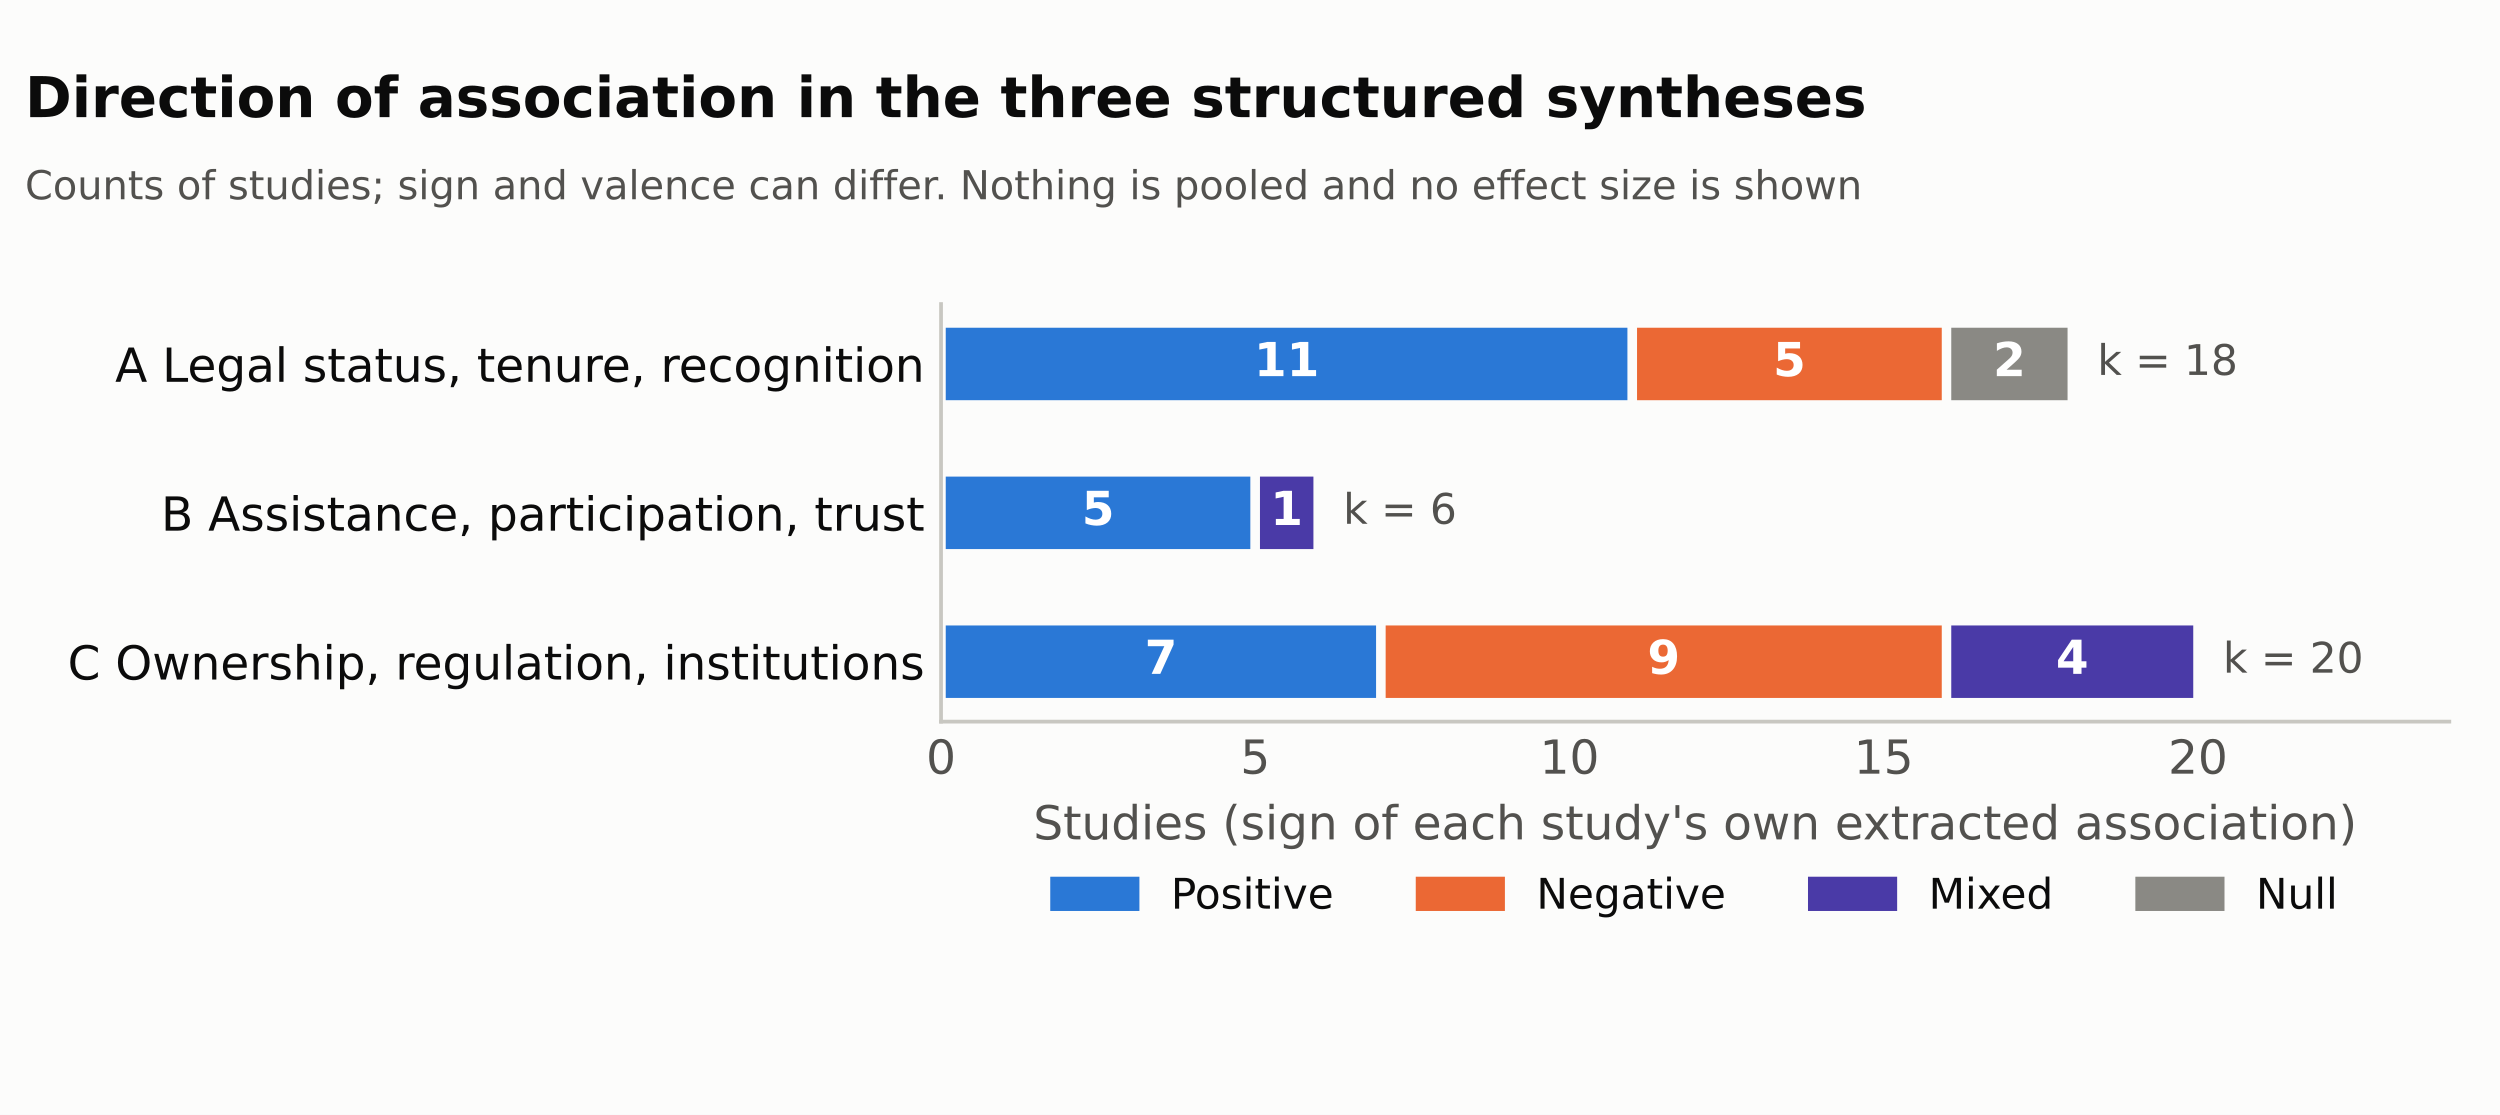
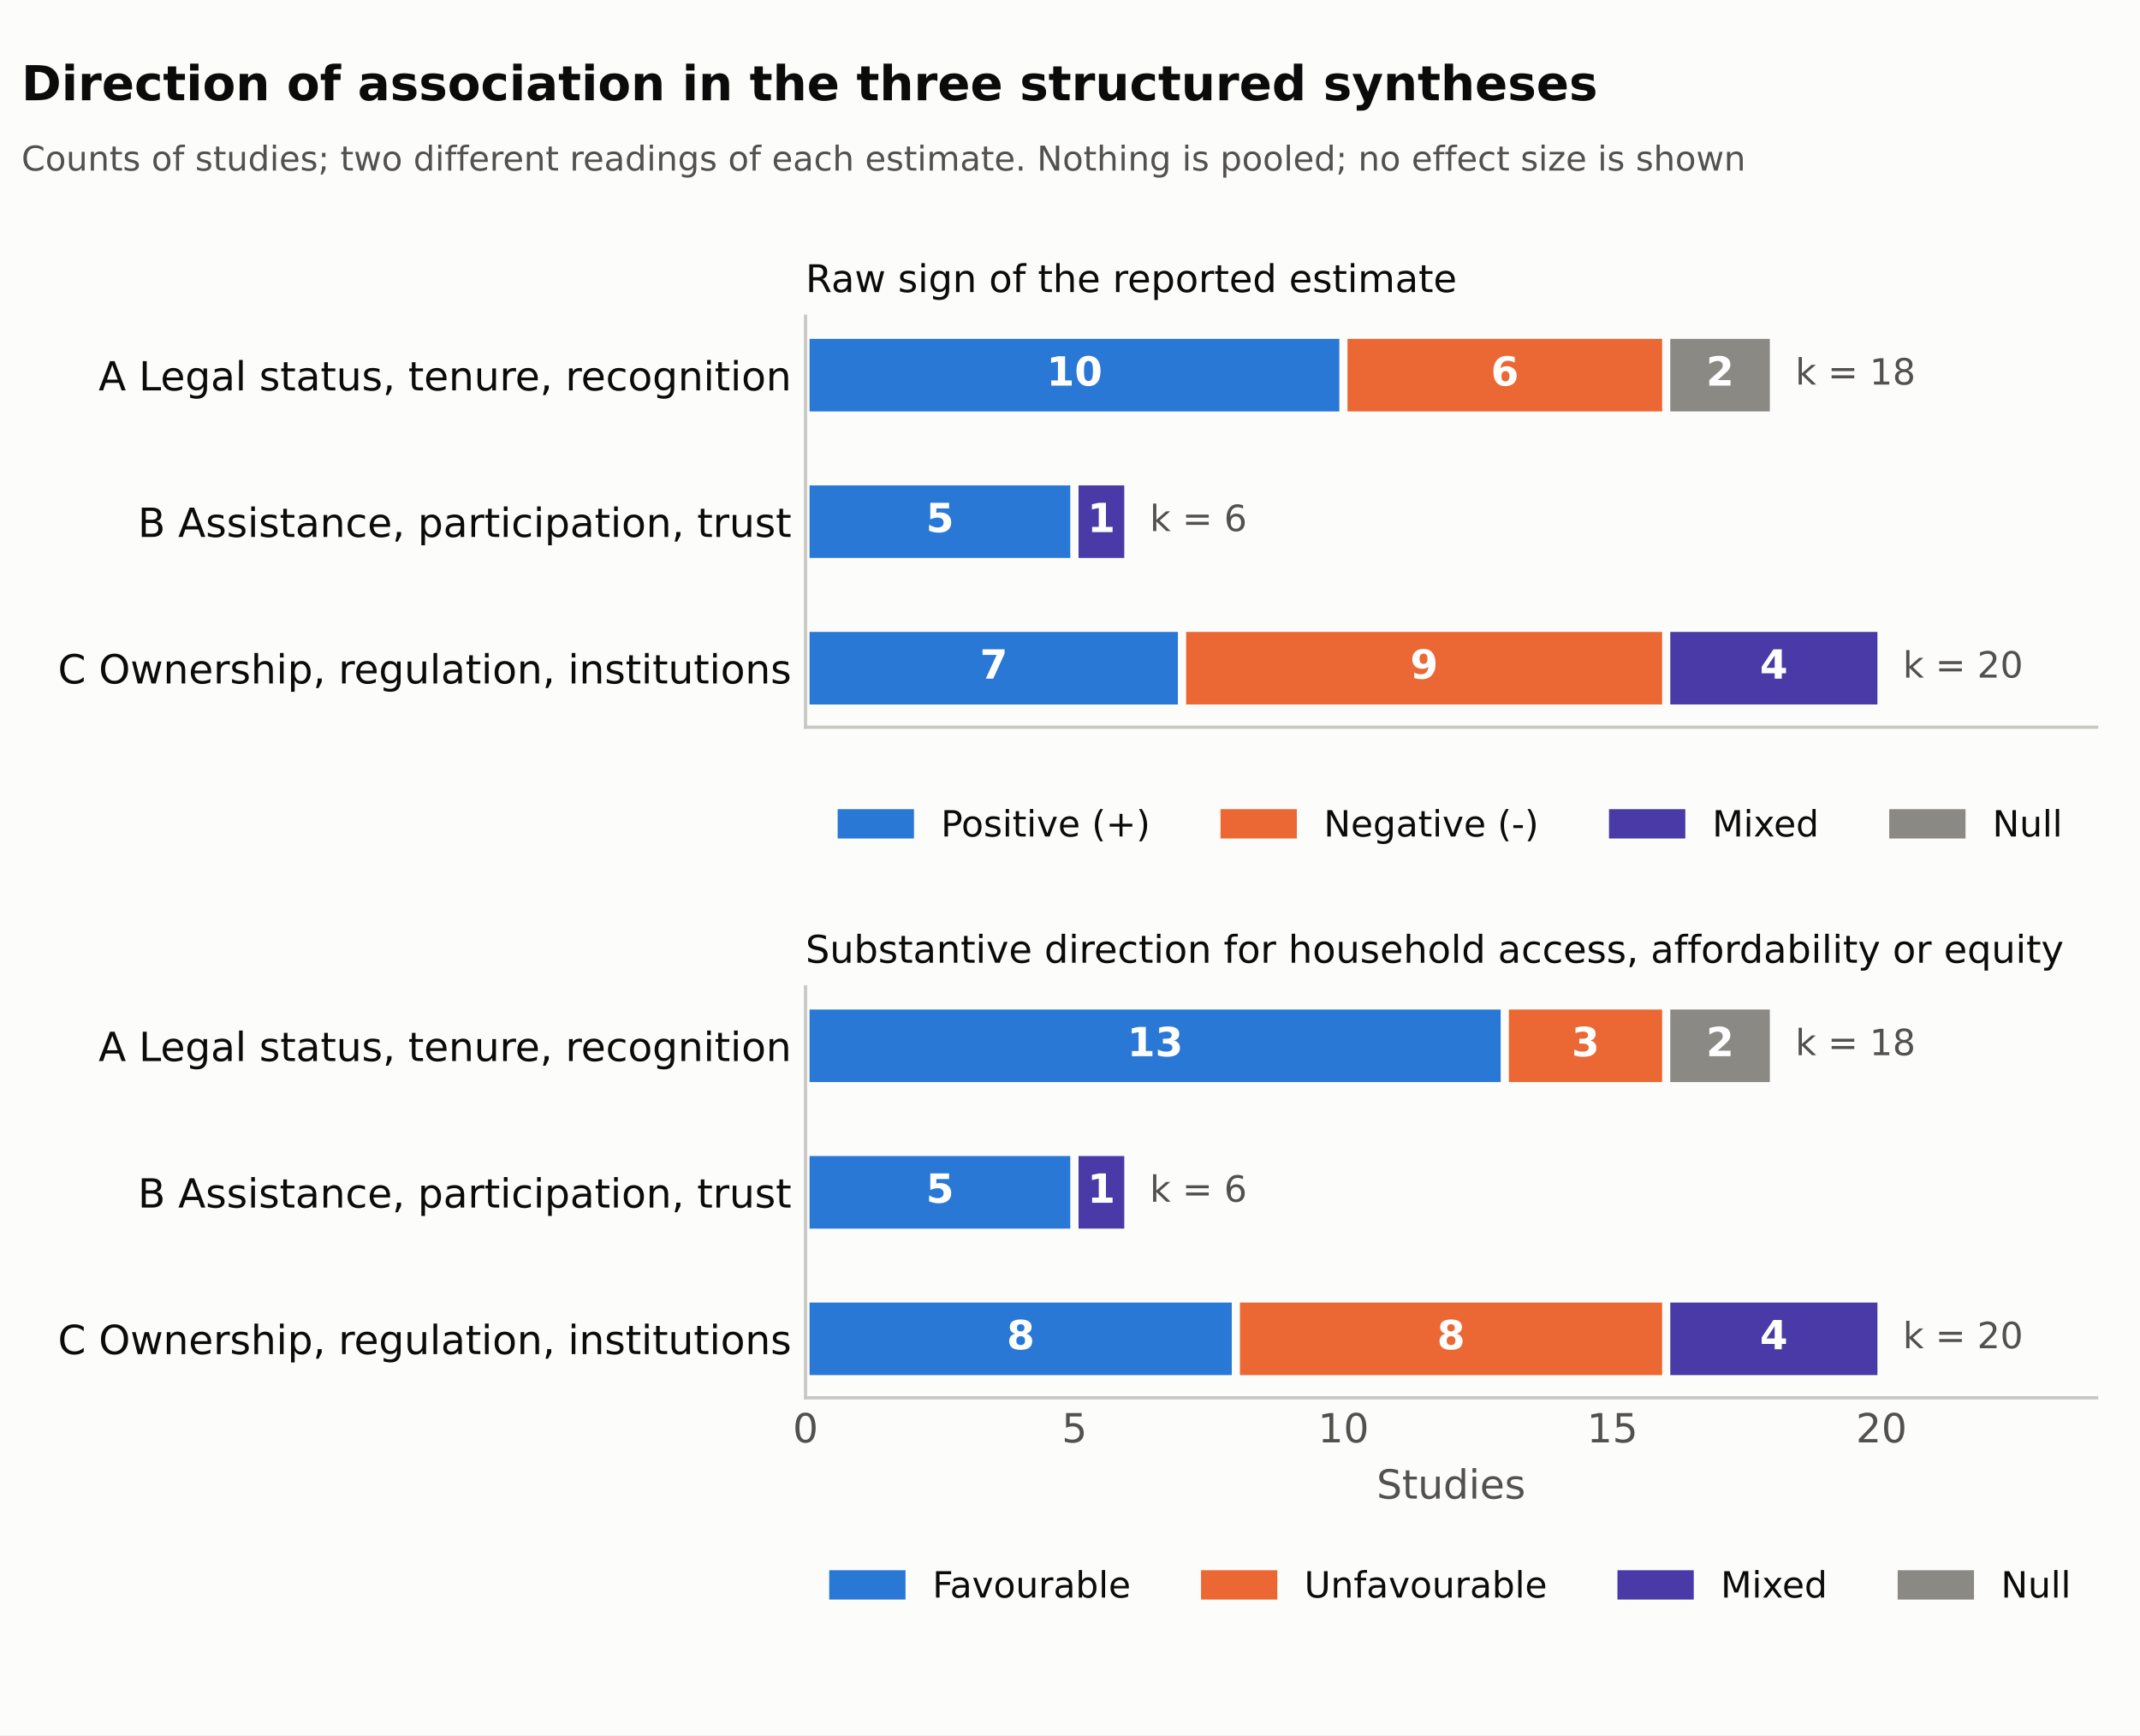
- <svg xmlns="http://www.w3.org/2000/svg" width="532.8pt" height="237.6pt" viewBox="0 0 532.8 237.6" version="1.1">
+ <svg xmlns="http://www.w3.org/2000/svg" width="532.8pt" height="432pt" viewBox="0 0 532.8 432" version="1.1">
  <defs>
    <style type="text/css">*{stroke-linejoin: round; stroke-linecap: butt}</style>
  </defs>
  <g id="figure_1">
    <g id="patch_1">
-       <path d="M 0 237.6  L 532.8 237.6  L 532.8 0  L 0 0  z " style="fill: #fcfcfb" />
+       <path d="M 0 432  L 532.8 432  L 532.8 0  L 0 0  z " style="fill: #fcfcfb" />
    </g>
    <g id="axes_1">
      <g id="patch_2">
-         <path d="M 200.555 153.791  L 522 153.791  L 522 64.8  L 200.555 64.8  z " style="fill: #fcfcfb" />
+         <path d="M 200.555 181.042  L 522 181.042  L 522 78.72  L 200.555 78.72  z " style="fill: #fcfcfb" />
      </g>
      <g id="patch_3">
-         <path d="M 200.555 68.845  L 347.884 68.845  L 347.884 86.294  L 200.555 86.294  z " clip-path="url(#p790153aabe)" style="fill: #2a78d6; stroke: #fcfcfb; stroke-width: 2; stroke-linejoin: miter" />
+         <path d="M 200.555 83.371  L 334.49 83.371  L 334.49 103.434  L 200.555 103.434  z " clip-path="url(#p1a23f8839c)" style="fill: #2a78d6; stroke: #fcfcfb; stroke-width: 2; stroke-linejoin: miter" />
      </g>
      <g id="patch_4">
-         <path d="M 347.884 68.845  L 414.852 68.845  L 414.852 86.294  L 347.884 86.294  z " clip-path="url(#p790153aabe)" style="fill: #eb6834; stroke: #fcfcfb; stroke-width: 2; stroke-linejoin: miter" />
+         <path d="M 334.49 83.371  L 414.852 83.371  L 414.852 103.434  L 334.49 103.434  z " clip-path="url(#p1a23f8839c)" style="fill: #eb6834; stroke: #fcfcfb; stroke-width: 2; stroke-linejoin: miter" />
      </g>
      <g id="patch_5">
-         <path d="M 414.852 68.845  L 441.639 68.845  L 441.639 86.294  L 414.852 86.294  z " clip-path="url(#p790153aabe)" style="fill: #8a8984; stroke: #fcfcfb; stroke-width: 2; stroke-linejoin: miter" />
+         <path d="M 414.852 83.371  L 441.639 83.371  L 441.639 103.434  L 414.852 103.434  z " clip-path="url(#p1a23f8839c)" style="fill: #8a8984; stroke: #fcfcfb; stroke-width: 2; stroke-linejoin: miter" />
      </g>
      <g id="patch_6">
-         <path d="M 200.555 100.571  L 267.523 100.571  L 267.523 118.02  L 200.555 118.02  z " clip-path="url(#p790153aabe)" style="fill: #2a78d6; stroke: #fcfcfb; stroke-width: 2; stroke-linejoin: miter" />
+         <path d="M 200.555 119.849  L 267.523 119.849  L 267.523 139.913  L 200.555 139.913  z " clip-path="url(#p1a23f8839c)" style="fill: #2a78d6; stroke: #fcfcfb; stroke-width: 2; stroke-linejoin: miter" />
      </g>
      <g id="patch_7">
-         <path d="M 267.523 100.571  L 280.916 100.571  L 280.916 118.02  L 267.523 118.02  z " clip-path="url(#p790153aabe)" style="fill: #4a3aa7; stroke: #fcfcfb; stroke-width: 2; stroke-linejoin: miter" />
+         <path d="M 267.523 119.849  L 280.916 119.849  L 280.916 139.913  L 267.523 139.913  z " clip-path="url(#p1a23f8839c)" style="fill: #4a3aa7; stroke: #fcfcfb; stroke-width: 2; stroke-linejoin: miter" />
      </g>
      <g id="patch_8">
-         <path d="M 200.555 132.297  L 294.31 132.297  L 294.31 149.746  L 200.555 149.746  z " clip-path="url(#p790153aabe)" style="fill: #2a78d6; stroke: #fcfcfb; stroke-width: 2; stroke-linejoin: miter" />
+         <path d="M 200.555 156.328  L 294.31 156.328  L 294.31 176.391  L 200.555 176.391  z " clip-path="url(#p1a23f8839c)" style="fill: #2a78d6; stroke: #fcfcfb; stroke-width: 2; stroke-linejoin: miter" />
      </g>
      <g id="patch_9">
-         <path d="M 294.31 132.297  L 414.852 132.297  L 414.852 149.746  L 294.31 149.746  z " clip-path="url(#p790153aabe)" style="fill: #eb6834; stroke: #fcfcfb; stroke-width: 2; stroke-linejoin: miter" />
+         <path d="M 294.31 156.328  L 414.852 156.328  L 414.852 176.391  L 294.31 176.391  z " clip-path="url(#p1a23f8839c)" style="fill: #eb6834; stroke: #fcfcfb; stroke-width: 2; stroke-linejoin: miter" />
      </g>
      <g id="patch_10">
-         <path d="M 414.852 132.297  L 468.426 132.297  L 468.426 149.746  L 414.852 149.746  z " clip-path="url(#p790153aabe)" style="fill: #4a3aa7; stroke: #fcfcfb; stroke-width: 2; stroke-linejoin: miter" />
+         <path d="M 414.852 156.328  L 468.426 156.328  L 468.426 176.391  L 414.852 176.391  z " clip-path="url(#p1a23f8839c)" style="fill: #4a3aa7; stroke: #fcfcfb; stroke-width: 2; stroke-linejoin: miter" />
      </g>
      <g id="matplotlib.axis_1">
        <g id="xtick_1">
          <g id="line2d_1" />
-           <g id="text_1">
-             <text style="font-size: 10px; font-family: 'DejaVu Sans', 'Bitstream Vera Sans', 'Computer Modern Sans Serif', 'Lucida Grande', 'Verdana', 'Geneva', 'Lucid', 'Arial', 'Helvetica', 'Avant Garde', sans-serif; text-anchor: middle; fill: #52514e" x="200.555" y="164.889" transform="rotate(-0 200.555 164.889)">0</text>
-           </g>
        </g>
        <g id="xtick_2">
          <g id="line2d_2" />
-           <g id="text_2">
-             <text style="font-size: 10px; font-family: 'DejaVu Sans', 'Bitstream Vera Sans', 'Computer Modern Sans Serif', 'Lucida Grande', 'Verdana', 'Geneva', 'Lucid', 'Arial', 'Helvetica', 'Avant Garde', sans-serif; text-anchor: middle; fill: #52514e" x="267.523" y="164.889" transform="rotate(-0 267.5227 164.889)">5</text>
-           </g>
        </g>
        <g id="xtick_3">
          <g id="line2d_3" />
-           <g id="text_3">
-             <text style="font-size: 10px; font-family: 'DejaVu Sans', 'Bitstream Vera Sans', 'Computer Modern Sans Serif', 'Lucida Grande', 'Verdana', 'Geneva', 'Lucid', 'Arial', 'Helvetica', 'Avant Garde', sans-serif; text-anchor: middle; fill: #52514e" x="334.49" y="164.889" transform="rotate(-0 334.4904 164.889)">10</text>
-           </g>
        </g>
        <g id="xtick_4">
          <g id="line2d_4" />
-           <g id="text_4">
-             <text style="font-size: 10px; font-family: 'DejaVu Sans', 'Bitstream Vera Sans', 'Computer Modern Sans Serif', 'Lucida Grande', 'Verdana', 'Geneva', 'Lucid', 'Arial', 'Helvetica', 'Avant Garde', sans-serif; text-anchor: middle; fill: #52514e" x="401.458" y="164.889" transform="rotate(-0 401.4581 164.889)">15</text>
-           </g>
        </g>
        <g id="xtick_5">
          <g id="line2d_5" />
-           <g id="text_5">
-             <text style="font-size: 10px; font-family: 'DejaVu Sans', 'Bitstream Vera Sans', 'Computer Modern Sans Serif', 'Lucida Grande', 'Verdana', 'Geneva', 'Lucid', 'Arial', 'Helvetica', 'Avant Garde', sans-serif; text-anchor: middle; fill: #52514e" x="468.426" y="164.889" transform="rotate(-0 468.4258 164.889)">20</text>
-           </g>
-         </g>
-         <g id="text_6">
-           <text style="font-size: 10px; font-family: 'DejaVu Sans', 'Bitstream Vera Sans', 'Computer Modern Sans Serif', 'Lucida Grande', 'Verdana', 'Geneva', 'Lucid', 'Arial', 'Helvetica', 'Avant Garde', sans-serif; text-anchor: middle; fill: #52514e" x="361.277" y="178.89" transform="rotate(-0 361.2775 178.8898)">Studies (sign of each study's own extracted association)</text>
        </g>
      </g>
      <g id="matplotlib.axis_2">
        <g id="ytick_1">
          <g id="line2d_6" />
-           <g id="text_7">
-             <text style="font-size: 10px; font-family: 'DejaVu Sans', 'Bitstream Vera Sans', 'Computer Modern Sans Serif', 'Lucida Grande', 'Verdana', 'Geneva', 'Lucid', 'Arial', 'Helvetica', 'Avant Garde', sans-serif; text-anchor: end; fill: #0b0b0b" x="197.055" y="81.369" transform="rotate(-0 197.055 81.36892)">A  Legal status, tenure, recognition</text>
+           <g id="text_1">
+             <text style="font-size: 10px; font-family: 'DejaVu Sans', 'Bitstream Vera Sans', 'Computer Modern Sans Serif', 'Lucida Grande', 'Verdana', 'Geneva', 'Lucid', 'Arial', 'Helvetica', 'Avant Garde', sans-serif; text-anchor: end; fill: #0b0b0b" x="197.055" y="97.202" transform="rotate(-0 197.055 97.20177)">A  Legal status, tenure, recognition</text>
          </g>
        </g>
        <g id="ytick_2">
          <g id="line2d_7" />
-           <g id="text_8">
-             <text style="font-size: 10px; font-family: 'DejaVu Sans', 'Bitstream Vera Sans', 'Computer Modern Sans Serif', 'Lucida Grande', 'Verdana', 'Geneva', 'Lucid', 'Arial', 'Helvetica', 'Avant Garde', sans-serif; text-anchor: end; fill: #0b0b0b" x="197.055" y="113.095" transform="rotate(-0 197.055 113.0949)">B  Assistance, participation, trust</text>
+           <g id="text_2">
+             <text style="font-size: 10px; font-family: 'DejaVu Sans', 'Bitstream Vera Sans', 'Computer Modern Sans Serif', 'Lucida Grande', 'Verdana', 'Geneva', 'Lucid', 'Arial', 'Helvetica', 'Avant Garde', sans-serif; text-anchor: end; fill: #0b0b0b" x="197.055" y="133.68" transform="rotate(-0 197.055 133.6802)">B  Assistance, participation, trust</text>
          </g>
        </g>
        <g id="ytick_3">
          <g id="line2d_8" />
-           <g id="text_9">
-             <text style="font-size: 10px; font-family: 'DejaVu Sans', 'Bitstream Vera Sans', 'Computer Modern Sans Serif', 'Lucida Grande', 'Verdana', 'Geneva', 'Lucid', 'Arial', 'Helvetica', 'Avant Garde', sans-serif; text-anchor: end; fill: #0b0b0b" x="197.055" y="144.821" transform="rotate(-0 197.055 144.8208)">C  Ownership, regulation, institutions</text>
+           <g id="text_3">
+             <text style="font-size: 10px; font-family: 'DejaVu Sans', 'Bitstream Vera Sans', 'Computer Modern Sans Serif', 'Lucida Grande', 'Verdana', 'Geneva', 'Lucid', 'Arial', 'Helvetica', 'Avant Garde', sans-serif; text-anchor: end; fill: #0b0b0b" x="197.055" y="170.159" transform="rotate(-0 197.055 170.1586)">C  Ownership, regulation, institutions</text>
          </g>
        </g>
      </g>
      <g id="patch_11">
-         <path d="M 200.555 153.791  L 200.555 64.8  " style="fill: none; stroke: #c8c7c1; stroke-width: 0.8; stroke-linejoin: miter; stroke-linecap: square" />
+         <path d="M 200.555 181.042  L 200.555 78.72  " style="fill: none; stroke: #c8c7c1; stroke-width: 0.8; stroke-linejoin: miter; stroke-linecap: square" />
      </g>
      <g id="patch_12">
-         <path d="M 200.555 153.791  L 522 153.791  " style="fill: none; stroke: #c8c7c1; stroke-width: 0.8; stroke-linejoin: miter; stroke-linecap: square" />
+         <path d="M 200.555 181.042  L 522 181.042  " style="fill: none; stroke: #c8c7c1; stroke-width: 0.8; stroke-linejoin: miter; stroke-linecap: square" />
+       </g>
+       <g id="text_4">
+         <text style="font-weight: 700; font-size: 10px; font-family: 'DejaVu Sans', 'Bitstream Vera Sans', 'Computer Modern Sans Serif', 'Lucida Grande', 'Verdana', 'Geneva', 'Lucid', 'Arial', 'Helvetica', 'Avant Garde', sans-serif; text-anchor: middle; fill: #ffffff" x="267.523" y="96" transform="rotate(-0 267.5227 96.00021)">10</text>
+       </g>
+       <g id="text_5">
+         <text style="font-weight: 700; font-size: 10px; font-family: 'DejaVu Sans', 'Bitstream Vera Sans', 'Computer Modern Sans Serif', 'Lucida Grande', 'Verdana', 'Geneva', 'Lucid', 'Arial', 'Helvetica', 'Avant Garde', sans-serif; text-anchor: middle; fill: #ffffff" x="374.671" y="96" transform="rotate(-0 374.671 96.00021)">6</text>
+       </g>
+       <g id="text_6">
+         <text style="font-weight: 700; font-size: 10px; font-family: 'DejaVu Sans', 'Bitstream Vera Sans', 'Computer Modern Sans Serif', 'Lucida Grande', 'Verdana', 'Geneva', 'Lucid', 'Arial', 'Helvetica', 'Avant Garde', sans-serif; text-anchor: middle; fill: #ffffff" x="428.245" y="96" transform="rotate(-0 428.2452 96.00021)">2</text>
+       </g>
+       <g id="text_7">
+         <text style="font-size: 9px; font-family: 'DejaVu Sans', 'Bitstream Vera Sans', 'Computer Modern Sans Serif', 'Lucida Grande', 'Verdana', 'Geneva', 'Lucid', 'Arial', 'Helvetica', 'Avant Garde', sans-serif; text-anchor: start; fill: #52514e" x="446.996" y="95.741" transform="rotate(-0 446.9962 95.7408)">k = 18</text>
+       </g>
+       <g id="text_8">
+         <text style="font-weight: 700; font-size: 10px; font-family: 'DejaVu Sans', 'Bitstream Vera Sans', 'Computer Modern Sans Serif', 'Lucida Grande', 'Verdana', 'Geneva', 'Lucid', 'Arial', 'Helvetica', 'Avant Garde', sans-serif; text-anchor: middle; fill: #ffffff" x="234.039" y="132.479" transform="rotate(-0 234.0389 132.4786)">5</text>
+       </g>
+       <g id="text_9">
+         <text style="font-weight: 700; font-size: 10px; font-family: 'DejaVu Sans', 'Bitstream Vera Sans', 'Computer Modern Sans Serif', 'Lucida Grande', 'Verdana', 'Geneva', 'Lucid', 'Arial', 'Helvetica', 'Avant Garde', sans-serif; text-anchor: middle; fill: #ffffff" x="274.219" y="132.479" transform="rotate(-0 274.2195 132.4786)">1</text>
      </g>
      <g id="text_10">
-         <text style="font-weight: 700; font-size: 10px; font-family: 'DejaVu Sans', 'Bitstream Vera Sans', 'Computer Modern Sans Serif', 'Lucida Grande', 'Verdana', 'Geneva', 'Lucid', 'Arial', 'Helvetica', 'Avant Garde', sans-serif; text-anchor: middle; fill: #ffffff" x="274.219" y="80.167" transform="rotate(-0 274.2195 80.16736)">11</text>
+         <text style="font-size: 9px; font-family: 'DejaVu Sans', 'Bitstream Vera Sans', 'Computer Modern Sans Serif', 'Lucida Grande', 'Verdana', 'Geneva', 'Lucid', 'Arial', 'Helvetica', 'Avant Garde', sans-serif; text-anchor: start; fill: #52514e" x="286.274" y="132.219" transform="rotate(-0 286.2737 132.2192)">k = 6</text>
      </g>
      <g id="text_11">
-         <text style="font-weight: 700; font-size: 10px; font-family: 'DejaVu Sans', 'Bitstream Vera Sans', 'Computer Modern Sans Serif', 'Lucida Grande', 'Verdana', 'Geneva', 'Lucid', 'Arial', 'Helvetica', 'Avant Garde', sans-serif; text-anchor: middle; fill: #ffffff" x="381.368" y="80.167" transform="rotate(-0 381.3678 80.16736)">5</text>
+         <text style="font-weight: 700; font-size: 10px; font-family: 'DejaVu Sans', 'Bitstream Vera Sans', 'Computer Modern Sans Serif', 'Lucida Grande', 'Verdana', 'Geneva', 'Lucid', 'Arial', 'Helvetica', 'Avant Garde', sans-serif; text-anchor: middle; fill: #ffffff" x="247.432" y="168.957" transform="rotate(-0 247.4324 168.957)">7</text>
      </g>
      <g id="text_12">
-         <text style="font-weight: 700; font-size: 10px; font-family: 'DejaVu Sans', 'Bitstream Vera Sans', 'Computer Modern Sans Serif', 'Lucida Grande', 'Verdana', 'Geneva', 'Lucid', 'Arial', 'Helvetica', 'Avant Garde', sans-serif; text-anchor: middle; fill: #ffffff" x="428.245" y="80.167" transform="rotate(-0 428.2452 80.16736)">2</text>
+         <text style="font-weight: 700; font-size: 10px; font-family: 'DejaVu Sans', 'Bitstream Vera Sans', 'Computer Modern Sans Serif', 'Lucida Grande', 'Verdana', 'Geneva', 'Lucid', 'Arial', 'Helvetica', 'Avant Garde', sans-serif; text-anchor: middle; fill: #ffffff" x="354.581" y="168.957" transform="rotate(-0 354.5807 168.957)">9</text>
      </g>
      <g id="text_13">
-         <text style="font-size: 9px; font-family: 'DejaVu Sans', 'Bitstream Vera Sans', 'Computer Modern Sans Serif', 'Lucida Grande', 'Verdana', 'Geneva', 'Lucid', 'Arial', 'Helvetica', 'Avant Garde', sans-serif; text-anchor: start; fill: #52514e" x="446.996" y="79.908" transform="rotate(-0 446.9962 79.90794)">k = 18</text>
+         <text style="font-weight: 700; font-size: 10px; font-family: 'DejaVu Sans', 'Bitstream Vera Sans', 'Computer Modern Sans Serif', 'Lucida Grande', 'Verdana', 'Geneva', 'Lucid', 'Arial', 'Helvetica', 'Avant Garde', sans-serif; text-anchor: middle; fill: #ffffff" x="441.639" y="168.957" transform="rotate(-0 441.6388 168.957)">4</text>
      </g>
      <g id="text_14">
-         <text style="font-weight: 700; font-size: 10px; font-family: 'DejaVu Sans', 'Bitstream Vera Sans', 'Computer Modern Sans Serif', 'Lucida Grande', 'Verdana', 'Geneva', 'Lucid', 'Arial', 'Helvetica', 'Avant Garde', sans-serif; text-anchor: middle; fill: #ffffff" x="234.039" y="111.893" transform="rotate(-0 234.0389 111.8933)">5</text>
+         <text style="font-size: 9px; font-family: 'DejaVu Sans', 'Bitstream Vera Sans', 'Computer Modern Sans Serif', 'Lucida Grande', 'Verdana', 'Geneva', 'Lucid', 'Arial', 'Helvetica', 'Avant Garde', sans-serif; text-anchor: start; fill: #52514e" x="473.783" y="168.698" transform="rotate(-0 473.7833 168.6976)">k = 20</text>
      </g>
      <g id="text_15">
-         <text style="font-weight: 700; font-size: 10px; font-family: 'DejaVu Sans', 'Bitstream Vera Sans', 'Computer Modern Sans Serif', 'Lucida Grande', 'Verdana', 'Geneva', 'Lucid', 'Arial', 'Helvetica', 'Avant Garde', sans-serif; text-anchor: middle; fill: #ffffff" x="274.219" y="111.893" transform="rotate(-0 274.2195 111.8933)">1</text>
-       </g>
-       <g id="text_16">
-         <text style="font-size: 9px; font-family: 'DejaVu Sans', 'Bitstream Vera Sans', 'Computer Modern Sans Serif', 'Lucida Grande', 'Verdana', 'Geneva', 'Lucid', 'Arial', 'Helvetica', 'Avant Garde', sans-serif; text-anchor: start; fill: #52514e" x="286.274" y="111.634" transform="rotate(-0 286.2737 111.6339)">k = 6</text>
-       </g>
-       <g id="text_17">
-         <text style="font-weight: 700; font-size: 10px; font-family: 'DejaVu Sans', 'Bitstream Vera Sans', 'Computer Modern Sans Serif', 'Lucida Grande', 'Verdana', 'Geneva', 'Lucid', 'Arial', 'Helvetica', 'Avant Garde', sans-serif; text-anchor: middle; fill: #ffffff" x="247.432" y="143.619" transform="rotate(-0 247.4324 143.6193)">7</text>
-       </g>
-       <g id="text_18">
-         <text style="font-weight: 700; font-size: 10px; font-family: 'DejaVu Sans', 'Bitstream Vera Sans', 'Computer Modern Sans Serif', 'Lucida Grande', 'Verdana', 'Geneva', 'Lucid', 'Arial', 'Helvetica', 'Avant Garde', sans-serif; text-anchor: middle; fill: #ffffff" x="354.581" y="143.619" transform="rotate(-0 354.5807 143.6193)">9</text>
-       </g>
-       <g id="text_19">
-         <text style="font-weight: 700; font-size: 10px; font-family: 'DejaVu Sans', 'Bitstream Vera Sans', 'Computer Modern Sans Serif', 'Lucida Grande', 'Verdana', 'Geneva', 'Lucid', 'Arial', 'Helvetica', 'Avant Garde', sans-serif; text-anchor: middle; fill: #ffffff" x="441.639" y="143.619" transform="rotate(-0 441.6388 143.6193)">4</text>
-       </g>
-       <g id="text_20">
-         <text style="font-size: 9px; font-family: 'DejaVu Sans', 'Bitstream Vera Sans', 'Computer Modern Sans Serif', 'Lucida Grande', 'Verdana', 'Geneva', 'Lucid', 'Arial', 'Helvetica', 'Avant Garde', sans-serif; text-anchor: start; fill: #52514e" x="473.783" y="143.36" transform="rotate(-0 473.7833 143.3599)">k = 20</text>
+         <text style="font-size: 9.5px; font-family: 'DejaVu Sans', 'Bitstream Vera Sans', 'Computer Modern Sans Serif', 'Lucida Grande', 'Verdana', 'Geneva', 'Lucid', 'Arial', 'Helvetica', 'Avant Garde', sans-serif; text-anchor: start; fill: #0b0b0b" x="200.555" y="72.72" transform="rotate(-0 200.555 72.72)">Raw sign of the reported estimate</text>
      </g>
      <g id="legend_1">
        <g id="patch_13">
-           <path d="M 224.331 193.647  L 242.331 193.647  L 242.331 187.347  L 224.331 187.347  z " style="fill: #2a78d6; stroke: #2a78d6; stroke-linejoin: miter" />
-         </g>
-         <g id="text_21">
-           <text style="font-size: 9px; font-family: 'DejaVu Sans', 'Bitstream Vera Sans', 'Computer Modern Sans Serif', 'Lucida Grande', 'Verdana', 'Geneva', 'Lucid', 'Arial', 'Helvetica', 'Avant Garde', sans-serif; text-anchor: start; fill: #0b0b0b" x="249.531" y="193.647" transform="rotate(-0 249.5312 193.6475)">Positive</text>
+           <path d="M 209.054 208.259  L 227.054 208.259  L 227.054 201.959  L 209.054 201.959  z " style="fill: #2a78d6; stroke: #2a78d6; stroke-linejoin: miter" />
+         </g>
+         <g id="text_16">
+           <text style="font-size: 9px; font-family: 'DejaVu Sans', 'Bitstream Vera Sans', 'Computer Modern Sans Serif', 'Lucida Grande', 'Verdana', 'Geneva', 'Lucid', 'Arial', 'Helvetica', 'Avant Garde', sans-serif; text-anchor: start; fill: #0b0b0b" x="234.254" y="208.259" transform="rotate(-0 234.2537 208.2591)">Positive (+)</text>
        </g>
        <g id="patch_14">
-           <path d="M 302.226 193.647  L 320.226 193.647  L 320.226 187.347  L 302.226 187.347  z " style="fill: #eb6834; stroke: #eb6834; stroke-linejoin: miter" />
-         </g>
-         <g id="text_22">
-           <text style="font-size: 9px; font-family: 'DejaVu Sans', 'Bitstream Vera Sans', 'Computer Modern Sans Serif', 'Lucida Grande', 'Verdana', 'Geneva', 'Lucid', 'Arial', 'Helvetica', 'Avant Garde', sans-serif; text-anchor: start; fill: #0b0b0b" x="327.426" y="193.647" transform="rotate(-0 327.4262 193.6475)">Negative</text>
+           <path d="M 304.374 208.259  L 322.374 208.259  L 322.374 201.959  L 304.374 201.959  z " style="fill: #eb6834; stroke: #eb6834; stroke-linejoin: miter" />
+         </g>
+         <g id="text_17">
+           <text style="font-size: 9px; font-family: 'DejaVu Sans', 'Bitstream Vera Sans', 'Computer Modern Sans Serif', 'Lucida Grande', 'Verdana', 'Geneva', 'Lucid', 'Arial', 'Helvetica', 'Avant Garde', sans-serif; text-anchor: start; fill: #0b0b0b" x="329.574" y="208.259" transform="rotate(-0 329.5736 208.2591)">Negative (-)</text>
        </g>
        <g id="patch_15">
-           <path d="M 385.819 193.647  L 403.819 193.647  L 403.819 187.347  L 385.819 187.347  z " style="fill: #4a3aa7; stroke: #4a3aa7; stroke-linejoin: miter" />
-         </g>
-         <g id="text_23">
-           <text style="font-size: 9px; font-family: 'DejaVu Sans', 'Bitstream Vera Sans', 'Computer Modern Sans Serif', 'Lucida Grande', 'Verdana', 'Geneva', 'Lucid', 'Arial', 'Helvetica', 'Avant Garde', sans-serif; text-anchor: start; fill: #0b0b0b" x="411.019" y="193.647" transform="rotate(-0 411.0194 193.6475)">Mixed</text>
+           <path d="M 401.097 208.259  L 419.097 208.259  L 419.097 201.959  L 401.097 201.959  z " style="fill: #4a3aa7; stroke: #4a3aa7; stroke-linejoin: miter" />
+         </g>
+         <g id="text_18">
+           <text style="font-size: 9px; font-family: 'DejaVu Sans', 'Bitstream Vera Sans', 'Computer Modern Sans Serif', 'Lucida Grande', 'Verdana', 'Geneva', 'Lucid', 'Arial', 'Helvetica', 'Avant Garde', sans-serif; text-anchor: start; fill: #0b0b0b" x="426.297" y="208.259" transform="rotate(-0 426.2969 208.2591)">Mixed</text>
        </g>
        <g id="patch_16">
-           <path d="M 455.586 193.647  L 473.586 193.647  L 473.586 187.347  L 455.586 187.347  z " style="fill: #8a8984; stroke: #8a8984; stroke-linejoin: miter" />
-         </g>
-         <g id="text_24">
-           <text style="font-size: 9px; font-family: 'DejaVu Sans', 'Bitstream Vera Sans', 'Computer Modern Sans Serif', 'Lucida Grande', 'Verdana', 'Geneva', 'Lucid', 'Arial', 'Helvetica', 'Avant Garde', sans-serif; text-anchor: start; fill: #0b0b0b" x="480.786" y="193.647" transform="rotate(-0 480.7862 193.6475)">Null</text>
-         </g>
-       </g>
-     </g>
-     <g id="text_25">
+           <path d="M 470.864 208.259  L 488.864 208.259  L 488.864 201.959  L 470.864 201.959  z " style="fill: #8a8984; stroke: #8a8984; stroke-linejoin: miter" />
+         </g>
+         <g id="text_19">
+           <text style="font-size: 9px; font-family: 'DejaVu Sans', 'Bitstream Vera Sans', 'Computer Modern Sans Serif', 'Lucida Grande', 'Verdana', 'Geneva', 'Lucid', 'Arial', 'Helvetica', 'Avant Garde', sans-serif; text-anchor: start; fill: #0b0b0b" x="496.064" y="208.259" transform="rotate(-0 496.0638 208.2591)">Null</text>
+         </g>
+       </g>
+     </g>
+     <g id="axes_2">
+       <g id="patch_17">
+         <path d="M 200.555 348.01  L 522 348.01  L 522 245.688  L 200.555 245.688  z " style="fill: #fcfcfb" />
+       </g>
+       <g id="patch_18">
+         <path d="M 200.555 250.339  L 374.671 250.339  L 374.671 270.402  L 200.555 270.402  z " clip-path="url(#p61d5bc5aa3)" style="fill: #2a78d6; stroke: #fcfcfb; stroke-width: 2; stroke-linejoin: miter" />
+       </g>
+       <g id="patch_19">
+         <path d="M 374.671 250.339  L 414.852 250.339  L 414.852 270.402  L 374.671 270.402  z " clip-path="url(#p61d5bc5aa3)" style="fill: #eb6834; stroke: #fcfcfb; stroke-width: 2; stroke-linejoin: miter" />
+       </g>
+       <g id="patch_20">
+         <path d="M 414.852 250.339  L 441.639 250.339  L 441.639 270.402  L 414.852 270.402  z " clip-path="url(#p61d5bc5aa3)" style="fill: #8a8984; stroke: #fcfcfb; stroke-width: 2; stroke-linejoin: miter" />
+       </g>
+       <g id="patch_21">
+         <path d="M 200.555 286.817  L 267.523 286.817  L 267.523 306.881  L 200.555 306.881  z " clip-path="url(#p61d5bc5aa3)" style="fill: #2a78d6; stroke: #fcfcfb; stroke-width: 2; stroke-linejoin: miter" />
+       </g>
+       <g id="patch_22">
+         <path d="M 267.523 286.817  L 280.916 286.817  L 280.916 306.881  L 267.523 306.881  z " clip-path="url(#p61d5bc5aa3)" style="fill: #4a3aa7; stroke: #fcfcfb; stroke-width: 2; stroke-linejoin: miter" />
+       </g>
+       <g id="patch_23">
+         <path d="M 200.555 323.296  L 307.703 323.296  L 307.703 343.359  L 200.555 343.359  z " clip-path="url(#p61d5bc5aa3)" style="fill: #2a78d6; stroke: #fcfcfb; stroke-width: 2; stroke-linejoin: miter" />
+       </g>
+       <g id="patch_24">
+         <path d="M 307.703 323.296  L 414.852 323.296  L 414.852 343.359  L 307.703 343.359  z " clip-path="url(#p61d5bc5aa3)" style="fill: #eb6834; stroke: #fcfcfb; stroke-width: 2; stroke-linejoin: miter" />
+       </g>
+       <g id="patch_25">
+         <path d="M 414.852 323.296  L 468.426 323.296  L 468.426 343.359  L 414.852 343.359  z " clip-path="url(#p61d5bc5aa3)" style="fill: #4a3aa7; stroke: #fcfcfb; stroke-width: 2; stroke-linejoin: miter" />
+       </g>
+       <g id="matplotlib.axis_3">
+         <g id="xtick_6">
+           <g id="line2d_9" />
+           <g id="text_20">
+             <text style="font-size: 10px; font-family: 'DejaVu Sans', 'Bitstream Vera Sans', 'Computer Modern Sans Serif', 'Lucida Grande', 'Verdana', 'Geneva', 'Lucid', 'Arial', 'Helvetica', 'Avant Garde', sans-serif; text-anchor: middle; fill: #52514e" x="200.555" y="359.108" transform="rotate(-0 200.555 359.1075)">0</text>
+           </g>
+         </g>
+         <g id="xtick_7">
+           <g id="line2d_10" />
+           <g id="text_21">
+             <text style="font-size: 10px; font-family: 'DejaVu Sans', 'Bitstream Vera Sans', 'Computer Modern Sans Serif', 'Lucida Grande', 'Verdana', 'Geneva', 'Lucid', 'Arial', 'Helvetica', 'Avant Garde', sans-serif; text-anchor: middle; fill: #52514e" x="267.523" y="359.108" transform="rotate(-0 267.5227 359.1075)">5</text>
+           </g>
+         </g>
+         <g id="xtick_8">
+           <g id="line2d_11" />
+           <g id="text_22">
+             <text style="font-size: 10px; font-family: 'DejaVu Sans', 'Bitstream Vera Sans', 'Computer Modern Sans Serif', 'Lucida Grande', 'Verdana', 'Geneva', 'Lucid', 'Arial', 'Helvetica', 'Avant Garde', sans-serif; text-anchor: middle; fill: #52514e" x="334.49" y="359.108" transform="rotate(-0 334.4904 359.1075)">10</text>
+           </g>
+         </g>
+         <g id="xtick_9">
+           <g id="line2d_12" />
+           <g id="text_23">
+             <text style="font-size: 10px; font-family: 'DejaVu Sans', 'Bitstream Vera Sans', 'Computer Modern Sans Serif', 'Lucida Grande', 'Verdana', 'Geneva', 'Lucid', 'Arial', 'Helvetica', 'Avant Garde', sans-serif; text-anchor: middle; fill: #52514e" x="401.458" y="359.108" transform="rotate(-0 401.4581 359.1075)">15</text>
+           </g>
+         </g>
+         <g id="xtick_10">
+           <g id="line2d_13" />
+           <g id="text_24">
+             <text style="font-size: 10px; font-family: 'DejaVu Sans', 'Bitstream Vera Sans', 'Computer Modern Sans Serif', 'Lucida Grande', 'Verdana', 'Geneva', 'Lucid', 'Arial', 'Helvetica', 'Avant Garde', sans-serif; text-anchor: middle; fill: #52514e" x="468.426" y="359.108" transform="rotate(-0 468.4258 359.1075)">20</text>
+           </g>
+         </g>
+         <g id="text_25">
+           <text style="font-size: 10px; font-family: 'DejaVu Sans', 'Bitstream Vera Sans', 'Computer Modern Sans Serif', 'Lucida Grande', 'Verdana', 'Geneva', 'Lucid', 'Arial', 'Helvetica', 'Avant Garde', sans-serif; text-anchor: middle; fill: #52514e" x="361.277" y="373.108" transform="rotate(-0 361.2775 373.1083)">Studies</text>
+         </g>
+       </g>
+       <g id="matplotlib.axis_4">
+         <g id="ytick_4">
+           <g id="line2d_14" />
+           <g id="text_26">
+             <text style="font-size: 10px; font-family: 'DejaVu Sans', 'Bitstream Vera Sans', 'Computer Modern Sans Serif', 'Lucida Grande', 'Verdana', 'Geneva', 'Lucid', 'Arial', 'Helvetica', 'Avant Garde', sans-serif; text-anchor: end; fill: #0b0b0b" x="197.055" y="264.17" transform="rotate(-0 197.055 264.1698)">A  Legal status, tenure, recognition</text>
+           </g>
+         </g>
+         <g id="ytick_5">
+           <g id="line2d_15" />
+           <g id="text_27">
+             <text style="font-size: 10px; font-family: 'DejaVu Sans', 'Bitstream Vera Sans', 'Computer Modern Sans Serif', 'Lucida Grande', 'Verdana', 'Geneva', 'Lucid', 'Arial', 'Helvetica', 'Avant Garde', sans-serif; text-anchor: end; fill: #0b0b0b" x="197.055" y="300.648" transform="rotate(-0 197.055 300.6482)">B  Assistance, participation, trust</text>
+           </g>
+         </g>
+         <g id="ytick_6">
+           <g id="line2d_16" />
+           <g id="text_28">
+             <text style="font-size: 10px; font-family: 'DejaVu Sans', 'Bitstream Vera Sans', 'Computer Modern Sans Serif', 'Lucida Grande', 'Verdana', 'Geneva', 'Lucid', 'Arial', 'Helvetica', 'Avant Garde', sans-serif; text-anchor: end; fill: #0b0b0b" x="197.055" y="337.127" transform="rotate(-0 197.055 337.1266)">C  Ownership, regulation, institutions</text>
+           </g>
+         </g>
+       </g>
+       <g id="patch_26">
+         <path d="M 200.555 348.01  L 200.555 245.688  " style="fill: none; stroke: #c8c7c1; stroke-width: 0.8; stroke-linejoin: miter; stroke-linecap: square" />
+       </g>
+       <g id="patch_27">
+         <path d="M 200.555 348.01  L 522 348.01  " style="fill: none; stroke: #c8c7c1; stroke-width: 0.8; stroke-linejoin: miter; stroke-linecap: square" />
+       </g>
+       <g id="text_29">
+         <text style="font-weight: 700; font-size: 10px; font-family: 'DejaVu Sans', 'Bitstream Vera Sans', 'Computer Modern Sans Serif', 'Lucida Grande', 'Verdana', 'Geneva', 'Lucid', 'Arial', 'Helvetica', 'Avant Garde', sans-serif; text-anchor: middle; fill: #ffffff" x="287.613" y="262.968" transform="rotate(-0 287.613 262.9682)">13</text>
+       </g>
+       <g id="text_30">
+         <text style="font-weight: 700; font-size: 10px; font-family: 'DejaVu Sans', 'Bitstream Vera Sans', 'Computer Modern Sans Serif', 'Lucida Grande', 'Verdana', 'Geneva', 'Lucid', 'Arial', 'Helvetica', 'Avant Garde', sans-serif; text-anchor: middle; fill: #ffffff" x="394.761" y="262.968" transform="rotate(-0 394.7614 262.9682)">3</text>
+       </g>
+       <g id="text_31">
+         <text style="font-weight: 700; font-size: 10px; font-family: 'DejaVu Sans', 'Bitstream Vera Sans', 'Computer Modern Sans Serif', 'Lucida Grande', 'Verdana', 'Geneva', 'Lucid', 'Arial', 'Helvetica', 'Avant Garde', sans-serif; text-anchor: middle; fill: #ffffff" x="428.245" y="262.968" transform="rotate(-0 428.2452 262.9682)">2</text>
+       </g>
+       <g id="text_32">
+         <text style="font-size: 9px; font-family: 'DejaVu Sans', 'Bitstream Vera Sans', 'Computer Modern Sans Serif', 'Lucida Grande', 'Verdana', 'Geneva', 'Lucid', 'Arial', 'Helvetica', 'Avant Garde', sans-serif; text-anchor: start; fill: #52514e" x="446.996" y="262.709" transform="rotate(-0 446.9962 262.7088)">k = 18</text>
+       </g>
+       <g id="text_33">
+         <text style="font-weight: 700; font-size: 10px; font-family: 'DejaVu Sans', 'Bitstream Vera Sans', 'Computer Modern Sans Serif', 'Lucida Grande', 'Verdana', 'Geneva', 'Lucid', 'Arial', 'Helvetica', 'Avant Garde', sans-serif; text-anchor: middle; fill: #ffffff" x="234.039" y="299.447" transform="rotate(-0 234.0389 299.4466)">5</text>
+       </g>
+       <g id="text_34">
+         <text style="font-weight: 700; font-size: 10px; font-family: 'DejaVu Sans', 'Bitstream Vera Sans', 'Computer Modern Sans Serif', 'Lucida Grande', 'Verdana', 'Geneva', 'Lucid', 'Arial', 'Helvetica', 'Avant Garde', sans-serif; text-anchor: middle; fill: #ffffff" x="274.219" y="299.447" transform="rotate(-0 274.2195 299.4466)">1</text>
+       </g>
+       <g id="text_35">
+         <text style="font-size: 9px; font-family: 'DejaVu Sans', 'Bitstream Vera Sans', 'Computer Modern Sans Serif', 'Lucida Grande', 'Verdana', 'Geneva', 'Lucid', 'Arial', 'Helvetica', 'Avant Garde', sans-serif; text-anchor: start; fill: #52514e" x="286.274" y="299.187" transform="rotate(-0 286.2737 299.1872)">k = 6</text>
+       </g>
+       <g id="text_36">
+         <text style="font-weight: 700; font-size: 10px; font-family: 'DejaVu Sans', 'Bitstream Vera Sans', 'Computer Modern Sans Serif', 'Lucida Grande', 'Verdana', 'Geneva', 'Lucid', 'Arial', 'Helvetica', 'Avant Garde', sans-serif; text-anchor: middle; fill: #ffffff" x="254.129" y="335.925" transform="rotate(-0 254.1292 335.925)">8</text>
+       </g>
+       <g id="text_37">
+         <text style="font-weight: 700; font-size: 10px; font-family: 'DejaVu Sans', 'Bitstream Vera Sans', 'Computer Modern Sans Serif', 'Lucida Grande', 'Verdana', 'Geneva', 'Lucid', 'Arial', 'Helvetica', 'Avant Garde', sans-serif; text-anchor: middle; fill: #ffffff" x="361.277" y="335.925" transform="rotate(-0 361.2775 335.925)">8</text>
+       </g>
+       <g id="text_38">
+         <text style="font-weight: 700; font-size: 10px; font-family: 'DejaVu Sans', 'Bitstream Vera Sans', 'Computer Modern Sans Serif', 'Lucida Grande', 'Verdana', 'Geneva', 'Lucid', 'Arial', 'Helvetica', 'Avant Garde', sans-serif; text-anchor: middle; fill: #ffffff" x="441.639" y="335.925" transform="rotate(-0 441.6388 335.925)">4</text>
+       </g>
+       <g id="text_39">
+         <text style="font-size: 9px; font-family: 'DejaVu Sans', 'Bitstream Vera Sans', 'Computer Modern Sans Serif', 'Lucida Grande', 'Verdana', 'Geneva', 'Lucid', 'Arial', 'Helvetica', 'Avant Garde', sans-serif; text-anchor: start; fill: #52514e" x="473.783" y="335.666" transform="rotate(-0 473.7833 335.6656)">k = 20</text>
+       </g>
+       <g id="text_40">
+         <text style="font-size: 9.5px; font-family: 'DejaVu Sans', 'Bitstream Vera Sans', 'Computer Modern Sans Serif', 'Lucida Grande', 'Verdana', 'Geneva', 'Lucid', 'Arial', 'Helvetica', 'Avant Garde', sans-serif; text-anchor: start; fill: #0b0b0b" x="200.555" y="239.688" transform="rotate(-0 200.555 239.688)">Substantive direction for household access, affordability or equity</text>
+       </g>
+       <g id="legend_2">
+         <g id="patch_28">
+           <path d="M 206.951 397.738  L 224.951 397.738  L 224.951 391.438  L 206.951 391.438  z " style="fill: #2a78d6; stroke: #2a78d6; stroke-linejoin: miter" />
+         </g>
+         <g id="text_41">
+           <text style="font-size: 9px; font-family: 'DejaVu Sans', 'Bitstream Vera Sans', 'Computer Modern Sans Serif', 'Lucida Grande', 'Verdana', 'Geneva', 'Lucid', 'Arial', 'Helvetica', 'Avant Garde', sans-serif; text-anchor: start; fill: #0b0b0b" x="232.151" y="397.738" transform="rotate(-0 232.1507 397.7379)">Favourable</text>
+         </g>
+         <g id="patch_29">
+           <path d="M 299.521 397.738  L 317.521 397.738  L 317.521 391.438  L 299.521 391.438  z " style="fill: #eb6834; stroke: #eb6834; stroke-linejoin: miter" />
+         </g>
+         <g id="text_42">
+           <text style="font-size: 9px; font-family: 'DejaVu Sans', 'Bitstream Vera Sans', 'Computer Modern Sans Serif', 'Lucida Grande', 'Verdana', 'Geneva', 'Lucid', 'Arial', 'Helvetica', 'Avant Garde', sans-serif; text-anchor: start; fill: #0b0b0b" x="324.721" y="397.738" transform="rotate(-0 324.7213 397.7379)">Unfavourable</text>
+         </g>
+         <g id="patch_30">
+           <path d="M 403.2 397.738  L 421.2 397.738  L 421.2 391.438  L 403.2 391.438  z " style="fill: #4a3aa7; stroke: #4a3aa7; stroke-linejoin: miter" />
+         </g>
+         <g id="text_43">
+           <text style="font-size: 9px; font-family: 'DejaVu Sans', 'Bitstream Vera Sans', 'Computer Modern Sans Serif', 'Lucida Grande', 'Verdana', 'Geneva', 'Lucid', 'Arial', 'Helvetica', 'Avant Garde', sans-serif; text-anchor: start; fill: #0b0b0b" x="428.4" y="397.738" transform="rotate(-0 428.3999 397.7379)">Mixed</text>
+         </g>
+         <g id="patch_31">
+           <path d="M 472.967 397.738  L 490.967 397.738  L 490.967 391.438  L 472.967 391.438  z " style="fill: #8a8984; stroke: #8a8984; stroke-linejoin: miter" />
+         </g>
+         <g id="text_44">
+           <text style="font-size: 9px; font-family: 'DejaVu Sans', 'Bitstream Vera Sans', 'Computer Modern Sans Serif', 'Lucida Grande', 'Verdana', 'Geneva', 'Lucid', 'Arial', 'Helvetica', 'Avant Garde', sans-serif; text-anchor: start; fill: #0b0b0b" x="498.167" y="397.738" transform="rotate(-0 498.1668 397.7379)">Null</text>
+         </g>
+       </g>
+     </g>
+     <g id="text_45">
      <text style="font-weight: 700; font-size: 12px; font-family: 'DejaVu Sans', 'Bitstream Vera Sans', 'Computer Modern Sans Serif', 'Lucida Grande', 'Verdana', 'Geneva', 'Lucid', 'Arial', 'Helvetica', 'Avant Garde', sans-serif; text-anchor: start; fill: #0b0b0b" x="5.328" y="24.958" transform="rotate(-0 5.328 24.95812)">Direction of association in the three structured syntheses</text>
    </g>
-     <g id="text_26">
-       <text style="font-size: 8.5px; font-family: 'DejaVu Sans', 'Bitstream Vera Sans', 'Computer Modern Sans Serif', 'Lucida Grande', 'Verdana', 'Geneva', 'Lucid', 'Arial', 'Helvetica', 'Avant Garde', sans-serif; text-anchor: start; fill: #52514e" x="5.328" y="42.459" transform="rotate(-0 5.328 42.45867)">Counts of studies; sign and valence can differ. Nothing is pooled and no effect size is shown</text>
+     <g id="text_46">
+       <text style="font-size: 8.5px; font-family: 'DejaVu Sans', 'Bitstream Vera Sans', 'Computer Modern Sans Serif', 'Lucida Grande', 'Verdana', 'Geneva', 'Lucid', 'Arial', 'Helvetica', 'Avant Garde', sans-serif; text-anchor: start; fill: #52514e" x="5.328" y="42.459" transform="rotate(-0 5.328 42.45867)">Counts of studies; two different readings of each estimate. Nothing is pooled; no effect size is shown</text>
    </g>
  </g>
  <defs>
-     <clipPath id="p790153aabe">
-       <rect x="200.555" y="64.8" width="321.445" height="88.991" />
+     <clipPath id="p1a23f8839c">
+       <rect x="200.555" y="78.72" width="321.445" height="102.322" />
+     </clipPath>
+     <clipPath id="p61d5bc5aa3">
+       <rect x="200.555" y="245.688" width="321.445" height="102.322" />
    </clipPath>
  </defs>
</svg>
